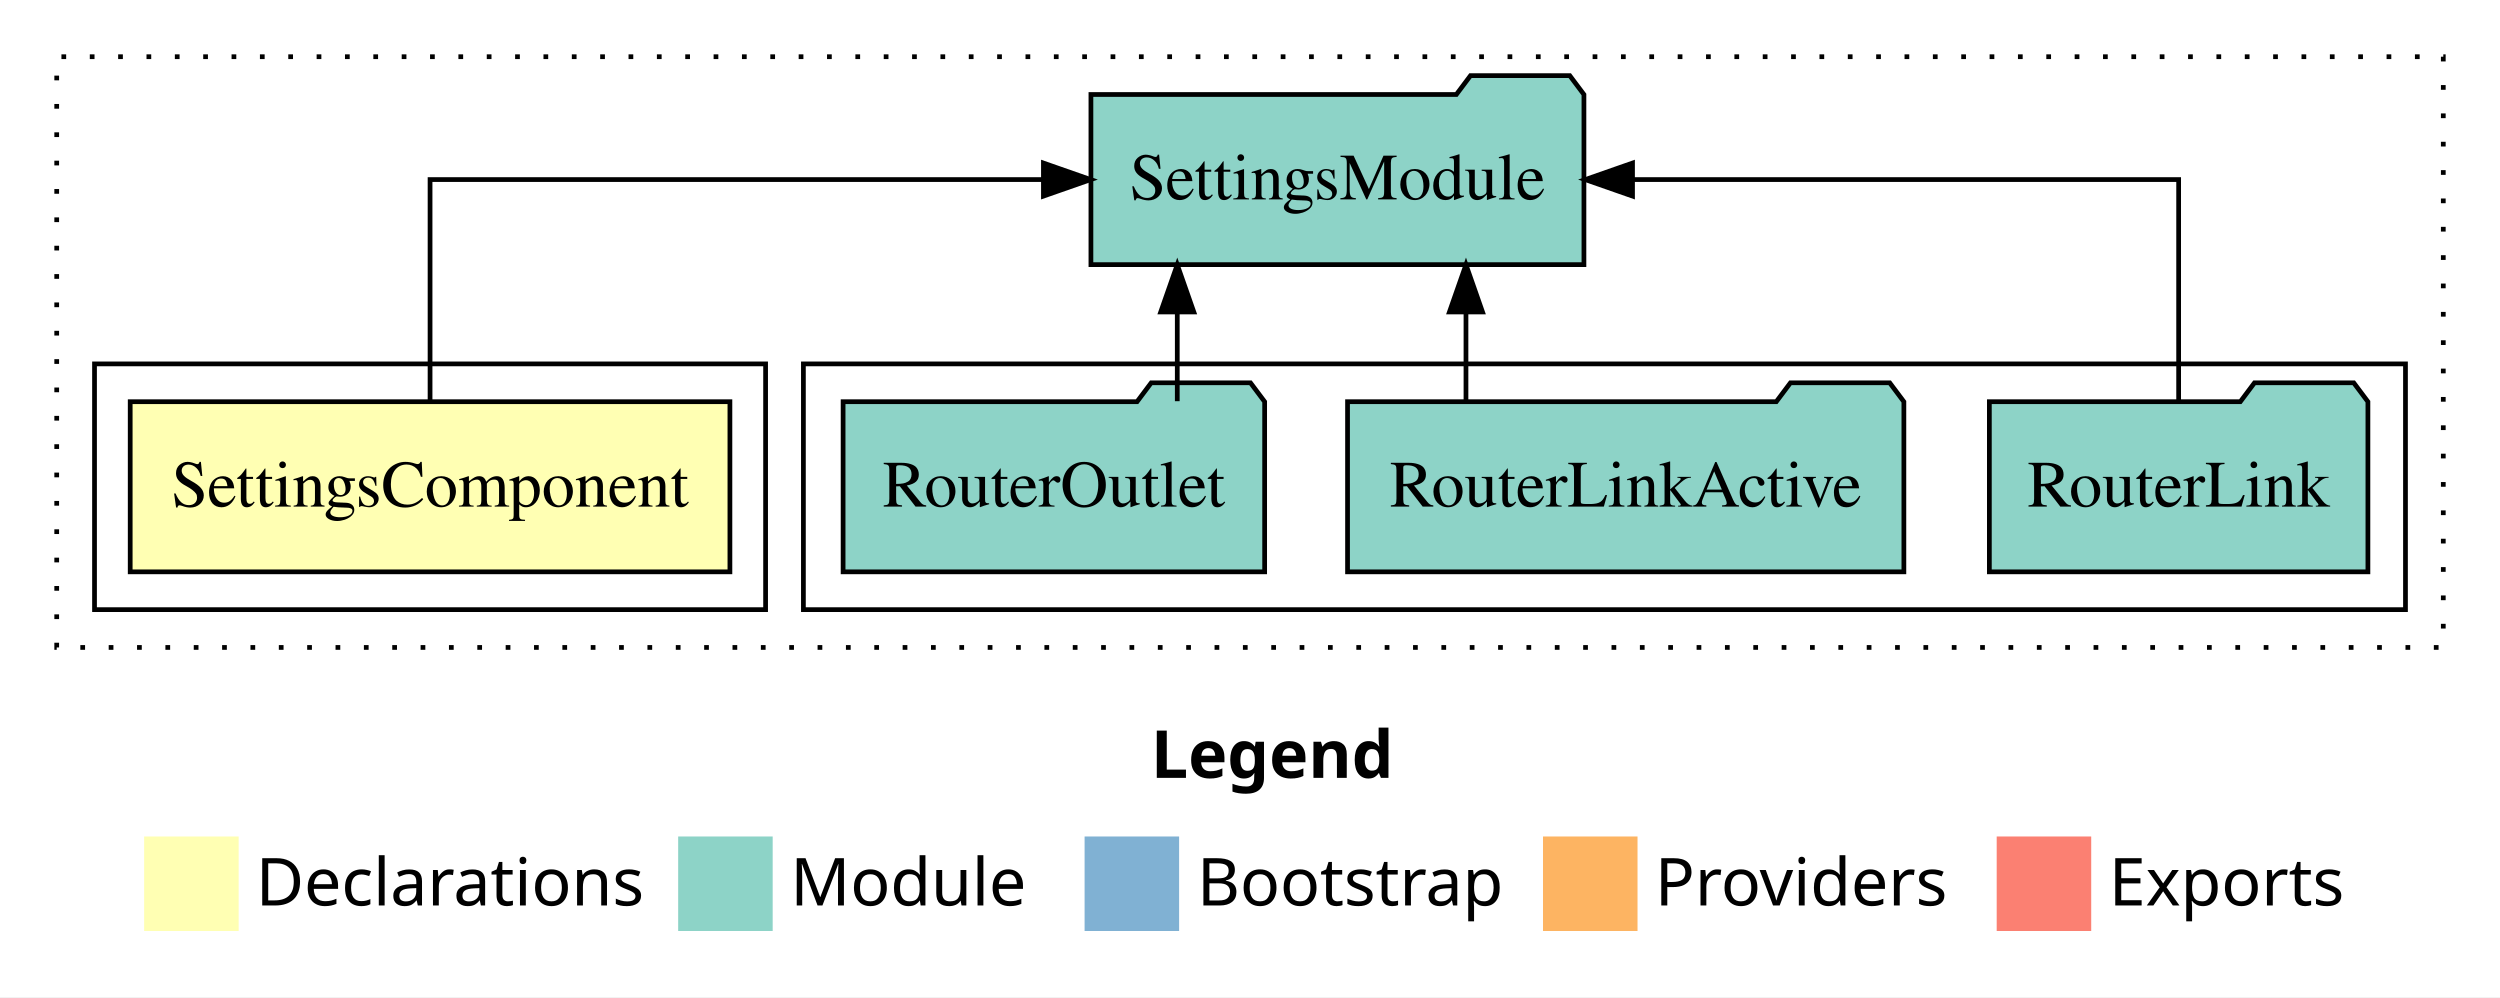
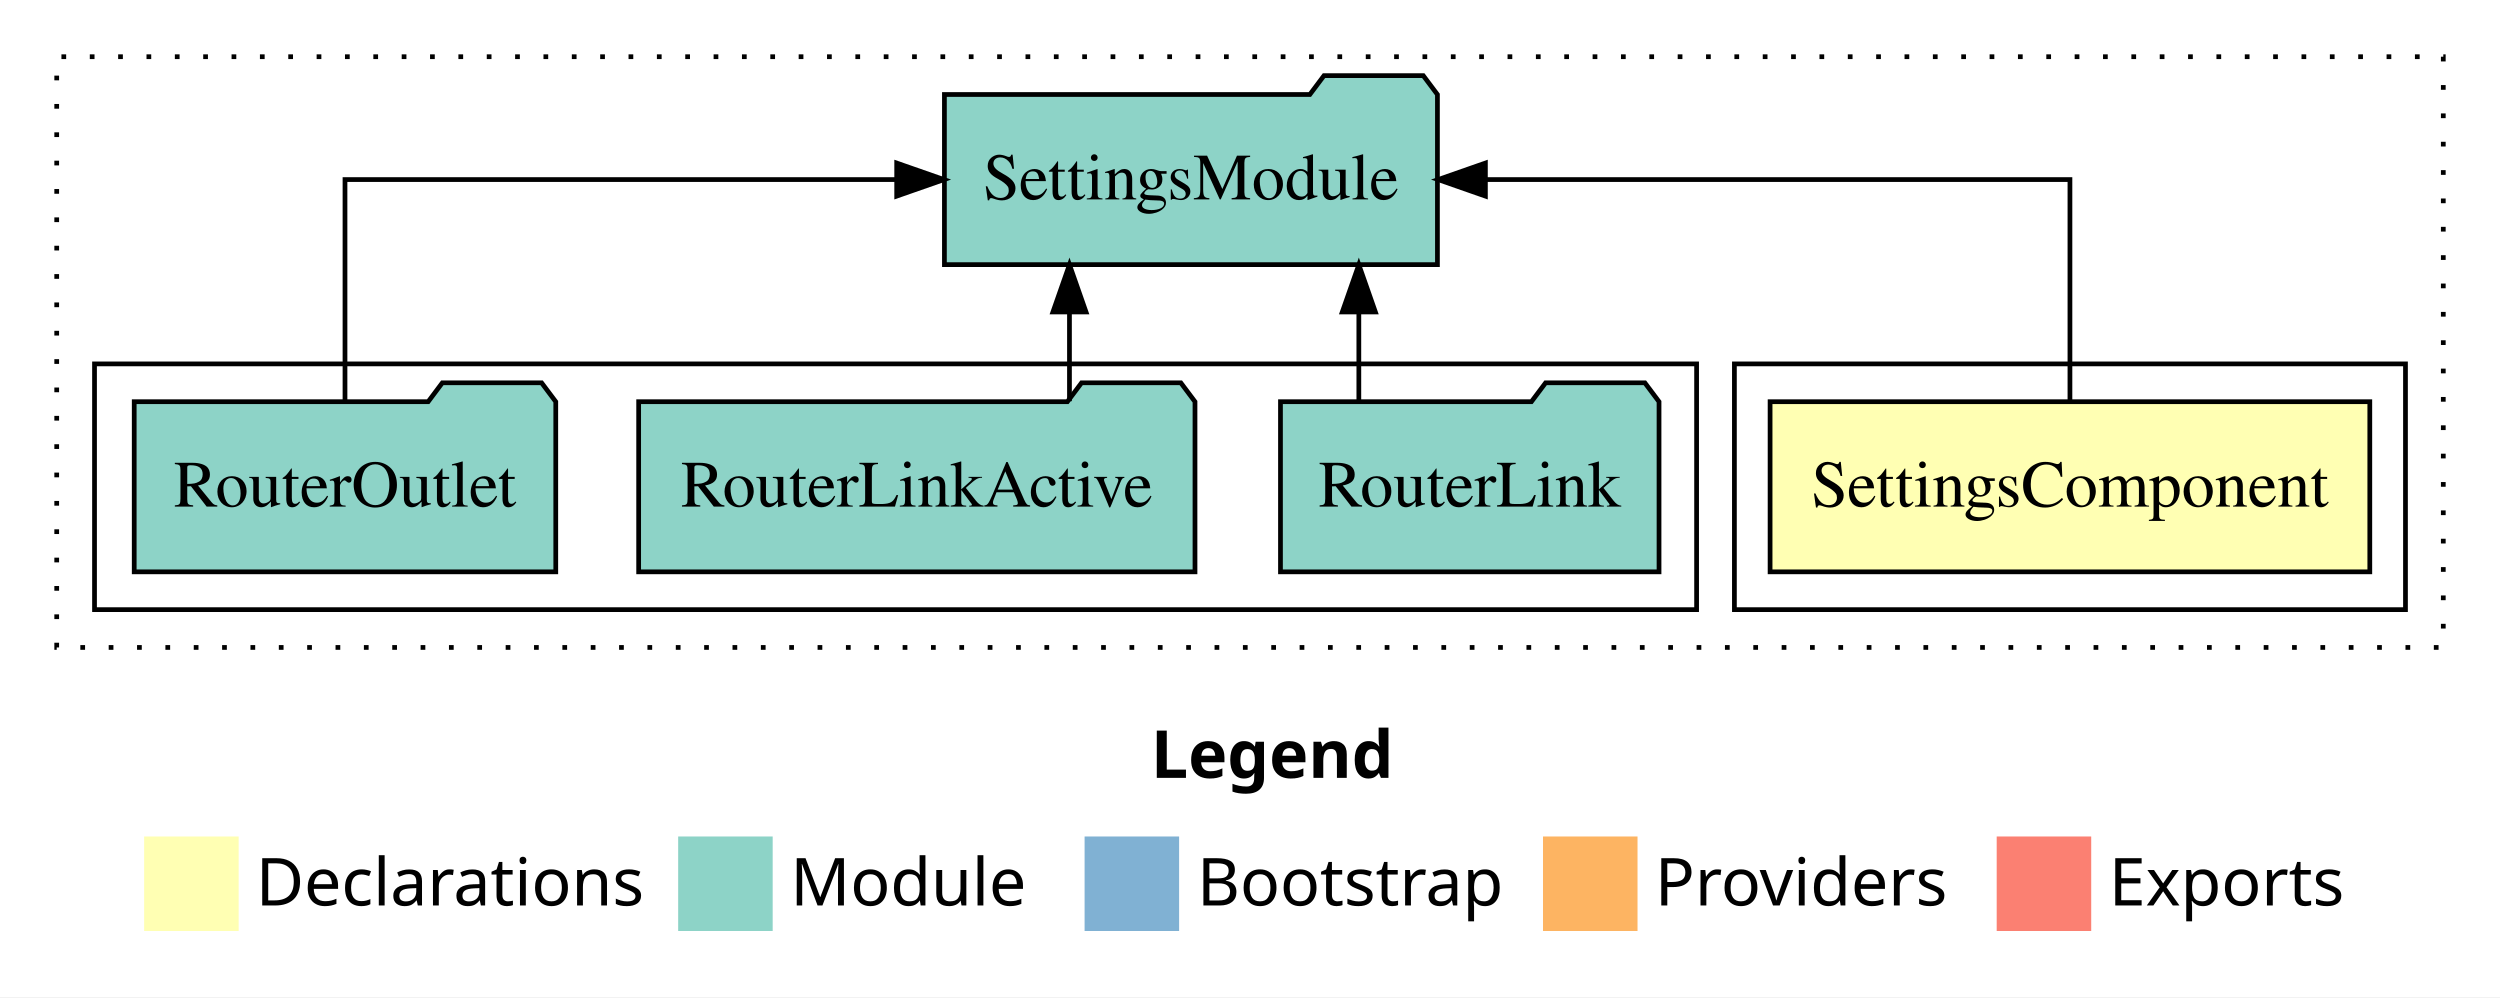
<svg xmlns="http://www.w3.org/2000/svg" width="529pt" height="211pt" viewBox="0.00 0.00 529.00 211.00">
  <g id="graph0" class="graph" transform="scale(1 1) rotate(0) translate(4 207)">
    <polygon fill="white" stroke="transparent" points="-4,4 -4,-207 525,-207 525,4 -4,4" />
    <text text-anchor="start" x="239.51" y="-42.4" font-family="Times-12" font-weight="bold" font-size="14.00">Legend</text>
    <polygon fill="#ffffb3" stroke="transparent" points="26.5,-10 26.5,-30 46.5,-30 46.5,-10 26.5,-10" />
    <text text-anchor="start" x="50.13" y="-15.4" font-family="Times-12" font-size="14.00">  Declarations</text>
    <polygon fill="#8dd3c7" stroke="transparent" points="139.5,-10 139.5,-30 159.5,-30 159.5,-10 139.5,-10" />
    <text text-anchor="start" x="163.23" y="-15.4" font-family="Times-12" font-size="14.00">  Module</text>
    <polygon fill="#80b1d3" stroke="transparent" points="225.5,-10 225.5,-30 245.5,-30 245.5,-10 225.5,-10" />
    <text text-anchor="start" x="249.28" y="-15.4" font-family="Times-12" font-size="14.00">  Bootstrap</text>
    <polygon fill="#fdb462" stroke="transparent" points="322.5,-10 322.5,-30 342.5,-30 342.5,-10 322.5,-10" />
    <text text-anchor="start" x="346.17" y="-15.4" font-family="Times-12" font-size="14.00">  Providers</text>
    <polygon fill="#fb8072" stroke="transparent" points="418.5,-10 418.5,-30 438.5,-30 438.5,-10 418.5,-10" />
    <text text-anchor="start" x="442.23" y="-15.4" font-family="Times-12" font-size="14.00">  Exports</text>
    <g id="clust1" class="cluster">
      <polygon fill="none" stroke="black" stroke-dasharray="1,5" points="8,-70 8,-195 513,-195 513,-70 8,-70" />
    </g>
+     <g id="clust2" class="cluster">
+       <polygon fill="none" stroke="black" points="363,-78 363,-130 505,-130 505,-78 363,-78" />
+     </g>
    <g id="clust4" class="cluster">
-       <polygon fill="none" stroke="black" points="166,-78 166,-130 505,-130 505,-78 166,-78" />
-     </g>
-     <g id="clust2" class="cluster">
-       <polygon fill="none" stroke="black" points="16,-78 16,-130 158,-130 158,-78 16,-78" />
+       <polygon fill="none" stroke="black" points="16,-78 16,-130 355,-130 355,-78 16,-78" />
    </g>
    <g id="node1" class="node">
-       <polygon fill="#ffffb3" stroke="black" points="150.45,-122 23.55,-122 23.55,-86 150.45,-86 150.45,-122" />
-       <text text-anchor="middle" x="87" y="-99.8" font-family="Times,serif" font-size="14.00">SettingsComponent</text>
+       <polygon fill="#ffffb3" stroke="black" points="497.45,-122 370.55,-122 370.55,-86 497.45,-86 497.45,-122" />
+       <text text-anchor="middle" x="434" y="-99.8" font-family="Times,serif" font-size="14.00">SettingsComponent</text>
    </g>
    <g id="node2" class="node">
-       <polygon fill="#8dd3c7" stroke="black" points="331.16,-187 328.16,-191 307.16,-191 304.16,-187 226.84,-187 226.84,-151 331.16,-151 331.16,-187" />
-       <text text-anchor="middle" x="279" y="-164.8" font-family="Times,serif" font-size="14.00">SettingsModule</text>
+       <polygon fill="#8dd3c7" stroke="black" points="300.16,-187 297.16,-191 276.16,-191 273.16,-187 195.84,-187 195.84,-151 300.16,-151 300.16,-187" />
+       <text text-anchor="middle" x="248" y="-164.8" font-family="Times,serif" font-size="14.00">SettingsModule</text>
    </g>
    <g id="edge1" class="edge">
-       <path fill="none" stroke="black" d="M87,-122.11C87,-141.34 87,-169 87,-169 87,-169 216.79,-169 216.79,-169" />
-       <polygon fill="black" stroke="black" points="216.79,-172.5 226.79,-169 216.79,-165.5 216.79,-172.5" />
+       <path fill="none" stroke="black" d="M434,-122.11C434,-141.34 434,-169 434,-169 434,-169 310.31,-169 310.31,-169" />
+       <polygon fill="black" stroke="black" points="310.31,-165.5 300.31,-169 310.31,-172.5 310.31,-165.5" />
    </g>
    <g id="node3" class="node">
-       <polygon fill="#8dd3c7" stroke="black" points="497.05,-122 494.05,-126 473.05,-126 470.05,-122 416.95,-122 416.95,-86 497.05,-86 497.05,-122" />
-       <text text-anchor="middle" x="457" y="-99.8" font-family="Times,serif" font-size="14.00">RouterLink</text>
+       <polygon fill="#8dd3c7" stroke="black" points="347.05,-122 344.05,-126 323.05,-126 320.05,-122 266.95,-122 266.95,-86 347.05,-86 347.05,-122" />
+       <text text-anchor="middle" x="307" y="-99.8" font-family="Times,serif" font-size="14.00">RouterLink</text>
    </g>
    <g id="edge2" class="edge">
-       <path fill="none" stroke="black" d="M457,-122.11C457,-141.34 457,-169 457,-169 457,-169 341.44,-169 341.44,-169" />
-       <polygon fill="black" stroke="black" points="341.44,-165.5 331.44,-169 341.44,-172.5 341.44,-165.5" />
+       <path fill="none" stroke="black" d="M283.53,-122.11C283.53,-122.11 283.53,-140.99 283.53,-140.99" />
+       <polygon fill="black" stroke="black" points="280.03,-140.99 283.53,-150.99 287.03,-140.99 280.03,-140.99" />
    </g>
    <g id="node4" class="node">
-       <polygon fill="#8dd3c7" stroke="black" points="398.86,-122 395.86,-126 374.86,-126 371.86,-122 281.14,-122 281.14,-86 398.86,-86 398.86,-122" />
-       <text text-anchor="middle" x="340" y="-99.8" font-family="Times,serif" font-size="14.00">RouterLinkActive</text>
+       <polygon fill="#8dd3c7" stroke="black" points="248.86,-122 245.86,-126 224.86,-126 221.86,-122 131.14,-122 131.14,-86 248.86,-86 248.86,-122" />
+       <text text-anchor="middle" x="190" y="-99.8" font-family="Times,serif" font-size="14.00">RouterLinkActive</text>
    </g>
    <g id="edge3" class="edge">
-       <path fill="none" stroke="black" d="M306.2,-122.11C306.2,-122.11 306.2,-140.99 306.2,-140.99" />
-       <polygon fill="black" stroke="black" points="302.7,-140.99 306.2,-150.99 309.7,-140.99 302.7,-140.99" />
+       <path fill="none" stroke="black" d="M222.3,-122.11C222.3,-122.11 222.3,-140.99 222.3,-140.99" />
+       <polygon fill="black" stroke="black" points="218.8,-140.99 222.3,-150.99 225.8,-140.99 218.8,-140.99" />
    </g>
    <g id="node5" class="node">
-       <polygon fill="#8dd3c7" stroke="black" points="263.6,-122 260.6,-126 239.6,-126 236.6,-122 174.4,-122 174.4,-86 263.6,-86 263.6,-122" />
-       <text text-anchor="middle" x="219" y="-99.8" font-family="Times,serif" font-size="14.00">RouterOutlet</text>
+       <polygon fill="#8dd3c7" stroke="black" points="113.6,-122 110.6,-126 89.6,-126 86.6,-122 24.4,-122 24.4,-86 113.6,-86 113.6,-122" />
+       <text text-anchor="middle" x="69" y="-99.8" font-family="Times,serif" font-size="14.00">RouterOutlet</text>
    </g>
    <g id="edge4" class="edge">
-       <path fill="none" stroke="black" d="M245.11,-122.11C245.11,-122.11 245.11,-140.99 245.11,-140.99" />
-       <polygon fill="black" stroke="black" points="241.61,-140.99 245.11,-150.99 248.61,-140.99 241.61,-140.99" />
+       <path fill="none" stroke="black" d="M69,-122.11C69,-141.34 69,-169 69,-169 69,-169 185.74,-169 185.74,-169" />
+       <polygon fill="black" stroke="black" points="185.74,-172.5 195.74,-169 185.74,-165.5 185.74,-172.5" />
    </g>
  </g>
</svg>
